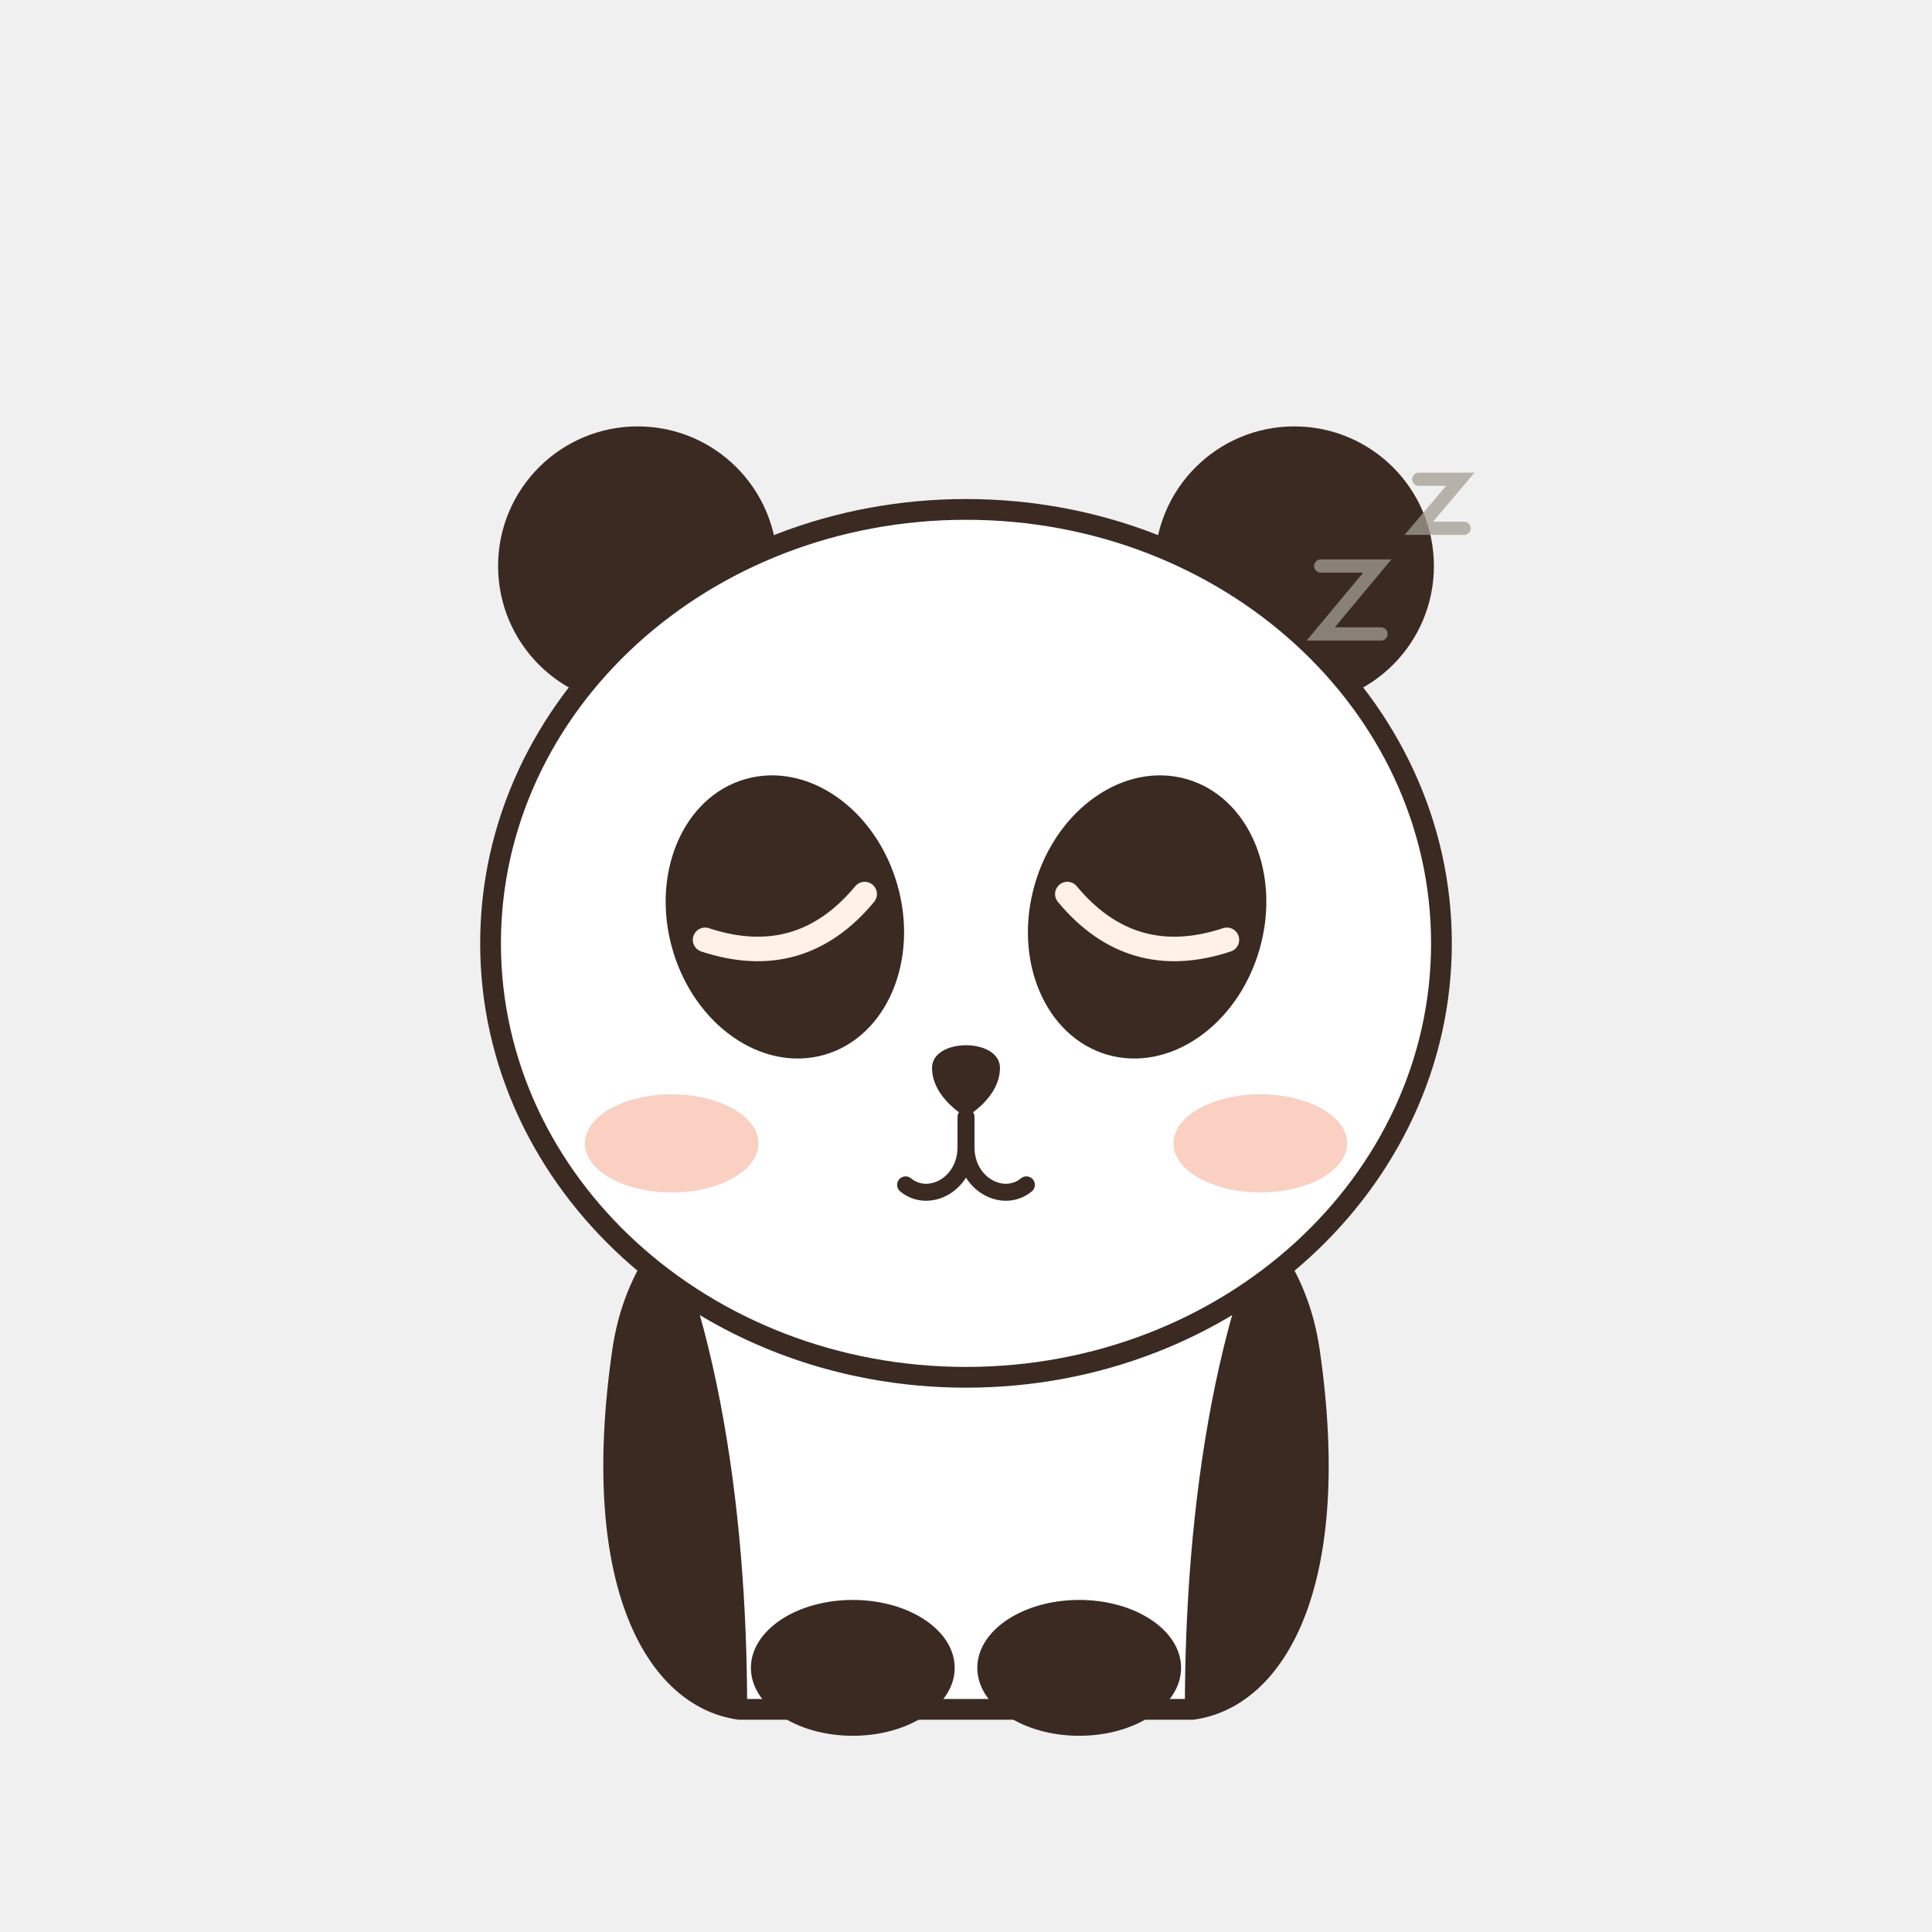
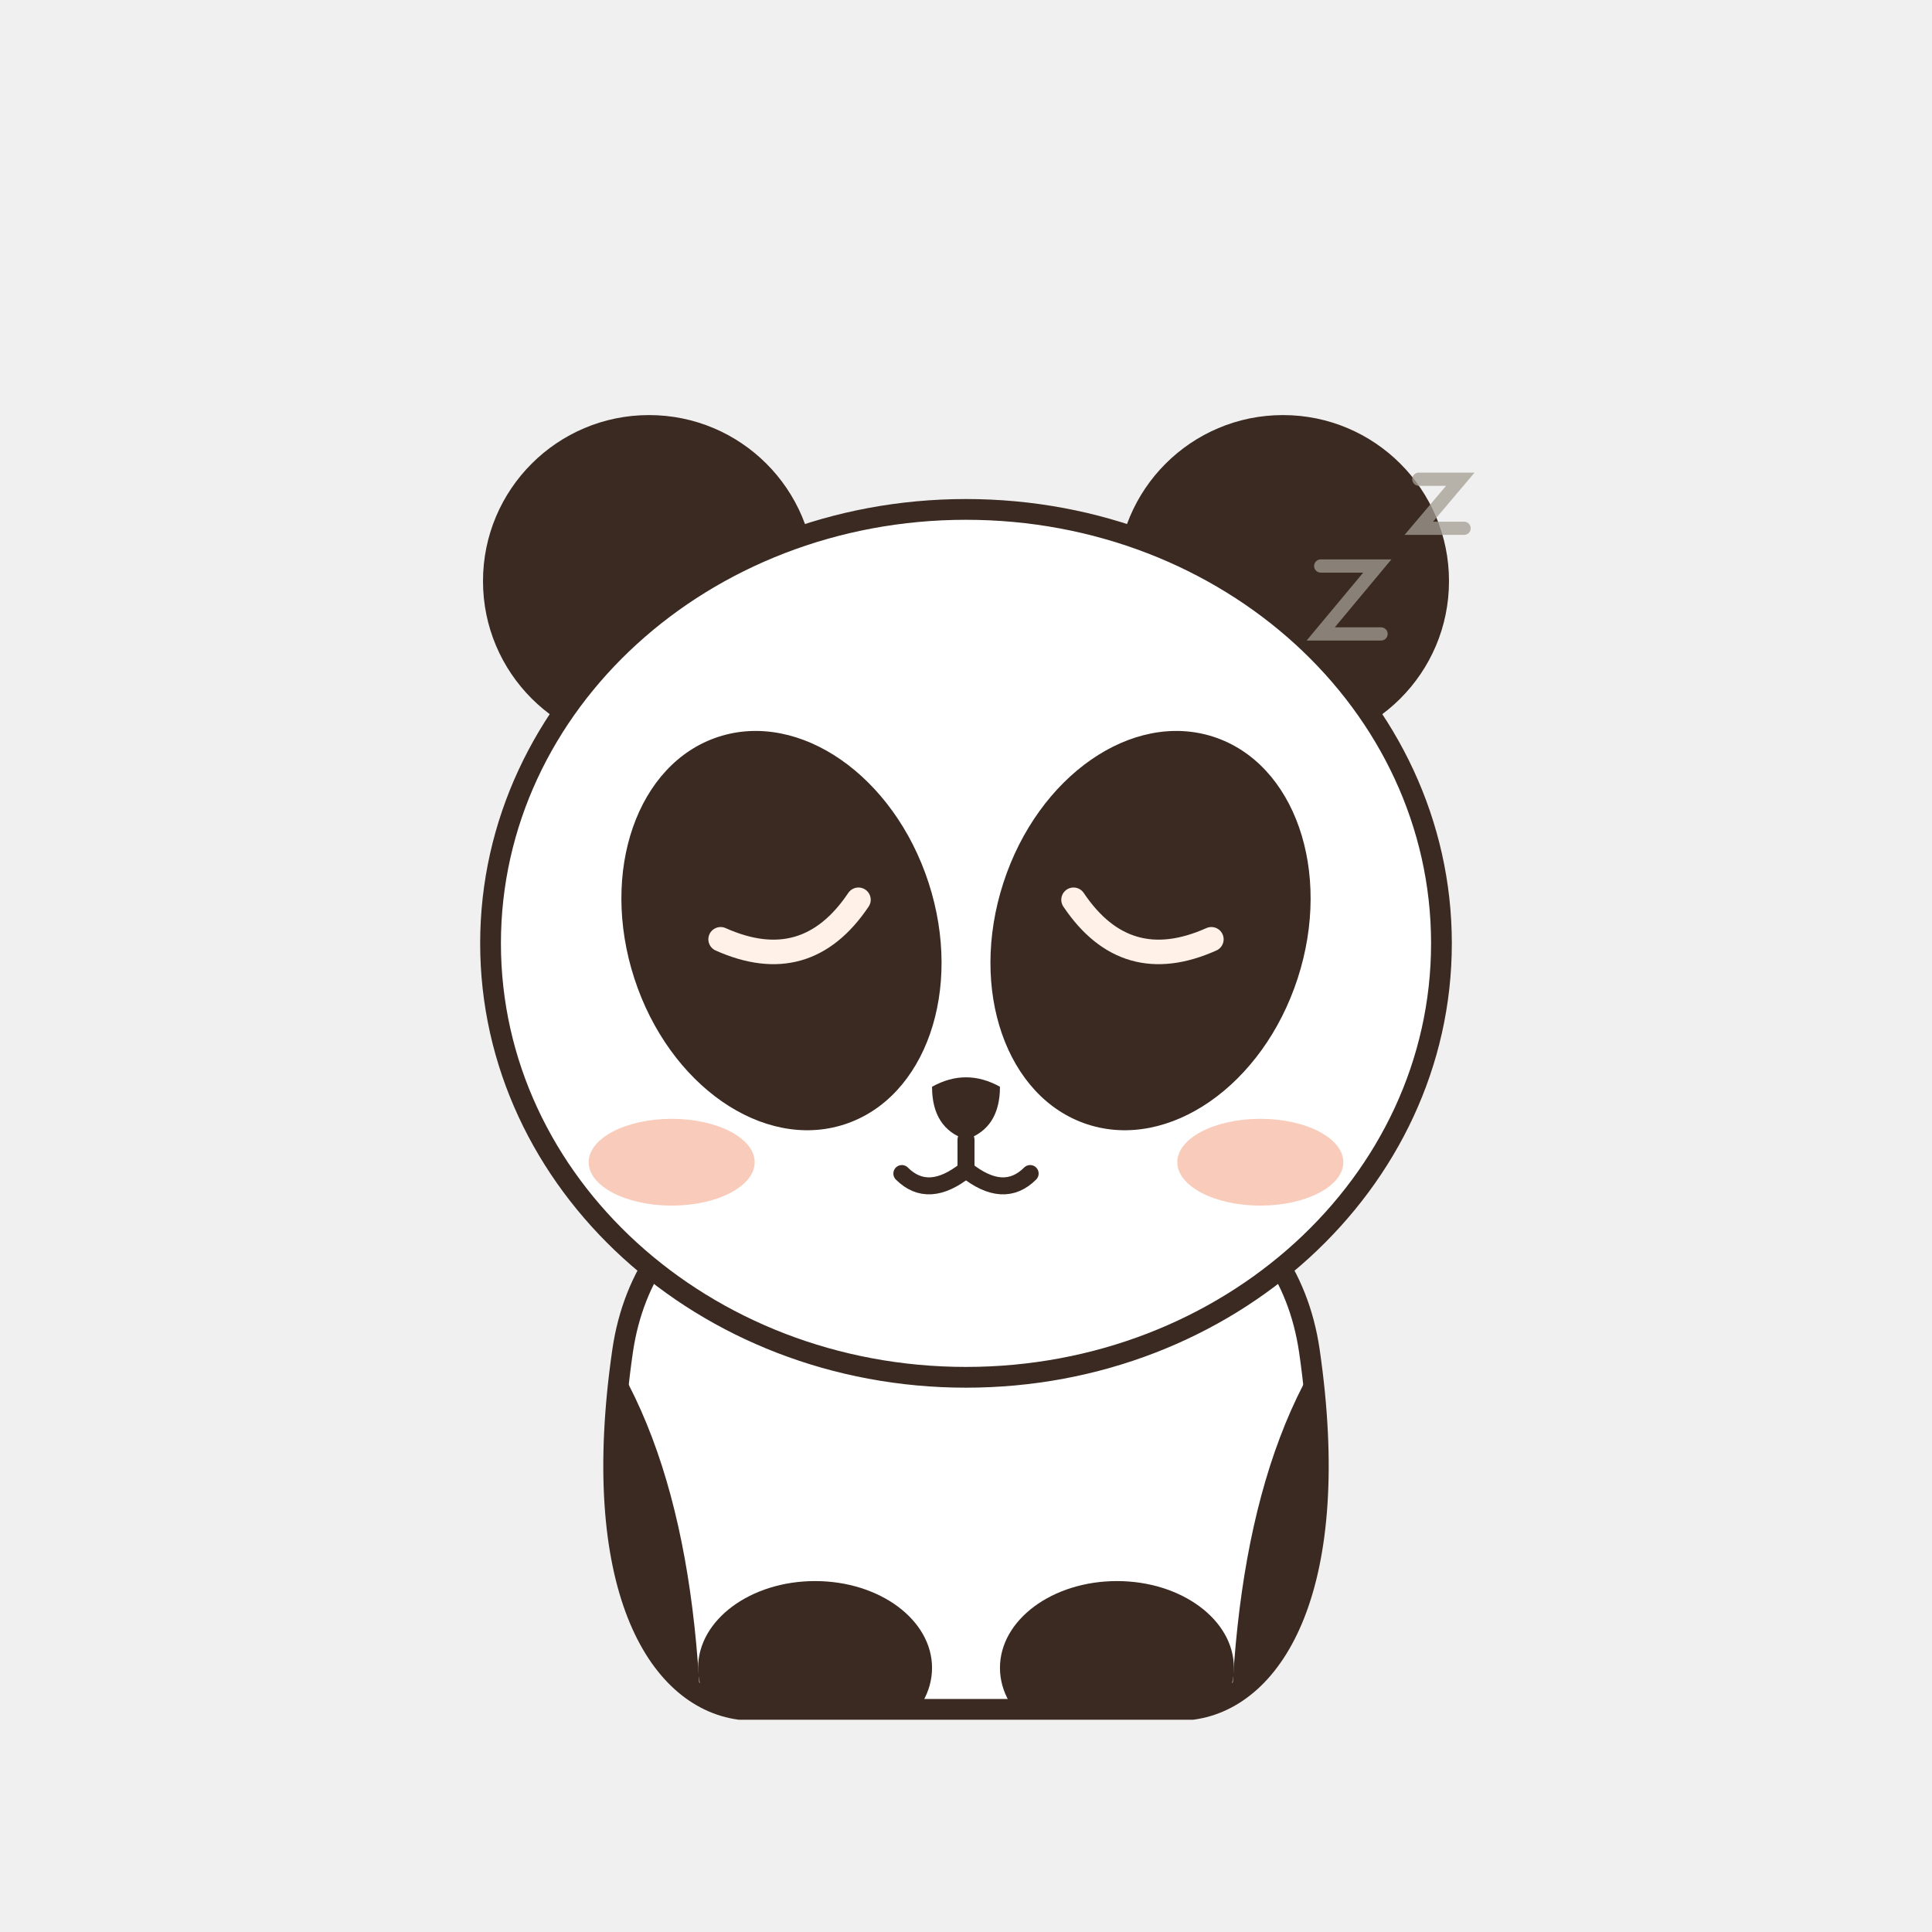
<svg xmlns="http://www.w3.org/2000/svg" width="1024" height="1024" viewBox="0 0 1024 1024">
  <defs>
    <path id="bodyShape" d="M 330 716 C 312 840 348 900 392 906 L 632 906 C 676 900 712 840 694 716                           C 682 634 604 600 512 600 C 420 600 342 634 330 716 Z" />
    <clipPath id="bodyClip">
      <use href="#bodyShape" />
    </clipPath>
+     <clipPath id="headClip">
+       <ellipse cx="512" cy="500" rx="252" ry="230" />
+     </clipPath>
  </defs>
  <use href="#bodyShape" fill="#FFFFFF" />
  <g clip-path="url(#bodyClip)" fill="#3A2A22">
-     <path d="M 330 600 C 380 680 396 800 396 906 L 396 940 L 260 940 L 260 600 Z" />
-     <path d="M 694 600 C 644 680 628 800 628 906 L 628 940 L 764 940 L 764 600 Z" />
+     <path d="M 300 686 C 352 742 372 830 372 940 L 300 940 Z" />
+     <path d="M 724 686 C 672 742 652 830 652 940 L 724 940 Z" />
  </g>
  <use href="#bodyShape" fill="none" stroke="#3A2A22" stroke-width="11" stroke-linejoin="round" />
-   <ellipse cx="452" cy="884" rx="54" ry="36" fill="#3A2A22" />
-   <ellipse cx="572" cy="884" rx="54" ry="36" fill="#3A2A22" />
-   <circle cx="338" cy="300" r="74" fill="#3A2A22" />
-   <circle cx="686" cy="300" r="74" fill="#3A2A22" />
+   <g clip-path="url(#bodyClip)">
+     <ellipse cx="432" cy="884" rx="62" ry="46" fill="#3A2A22" />
+     <ellipse cx="592" cy="884" rx="62" ry="46" fill="#3A2A22" />
+   </g>
+   <circle cx="344" cy="308" r="88" fill="#3A2A22" />
+   <circle cx="680" cy="308" r="88" fill="#3A2A22" />
  <ellipse cx="512" cy="500" rx="252" ry="230" fill="#FFFFFF" stroke="#3A2A22" stroke-width="11" />
-   <g fill="#3A2A22">
-     <ellipse cx="416" cy="486" rx="62" ry="76" transform="rotate(-16 416 486)" />
-     <ellipse cx="608" cy="486" rx="62" ry="76" transform="rotate(16 608 486)" />
+   <g clip-path="url(#headClip)">
+     <ellipse cx="414" cy="492" rx="82" ry="108" transform="rotate(-18 418 492)" fill="#3A2A22" />
+     <ellipse cx="610" cy="492" rx="82" ry="108" transform="rotate(18 606 492)" fill="#3A2A22" />
  </g>
  <g fill="none" stroke="#FFF1E8" stroke-width="13" stroke-linecap="round">
    <g transform="rotate(-16 416 486)">
-       <path d="M 372 486 Q 416 516 460 486" />
+       <path d="M 380 488 Q 418 520 456 488" />
    </g>
    <g transform="rotate(16 608 486)">
-       <path d="M 564 486 Q 608 516 652 486" />
+       <path d="M 568 488 Q 606 520 644 488" />
    </g>
  </g>
  <path d="M 700 300 L 730 300 L 700 336 L 732 336" fill="none" stroke="#A39D93" stroke-width="7" stroke-linecap="round" opacity="0.75" />
  <path d="M 752 254 L 774 254 L 752 280 L 776 280" fill="none" stroke="#A39D93" stroke-width="7" stroke-linecap="round" opacity="0.75" />
-   <path d="M 494 566 C 494 550 530 550 530 566 C 530 582 512 592 512 592            C 512 592 494 582 494 566 Z" fill="#3A2A22" />
-   <path d="M 512 592 L 512 608 M 512 608 C 512 628 492 638 480 628 M 512 608 C 512 628 532 638 544 628" fill="none" stroke="#3A2A22" stroke-width="9" stroke-linecap="round" />
-   <g fill="#F3A183" opacity="0.5">
-     <ellipse cx="356" cy="606" rx="46" ry="26" />
-     <ellipse cx="668" cy="606" rx="46" ry="26" />
-   </g>
+   <path d="M 494 576 Q 512 566 530 576 Q 530 598 512 604 Q 494 598 494 576 Z" fill="#3A2A22" />
+   <path d="M 512 604 L 512 620 M 512 620 Q 492 636 478 622 M 512 620 Q 532 636 546 622" fill="none" stroke="#3A2A22" stroke-width="9" stroke-linecap="round" />
+   <ellipse cx="356" cy="616" rx="44" ry="23" fill="#F3A183" opacity="0.55" />
+   <ellipse cx="668" cy="616" rx="44" ry="23" fill="#F3A183" opacity="0.55" />
</svg>
